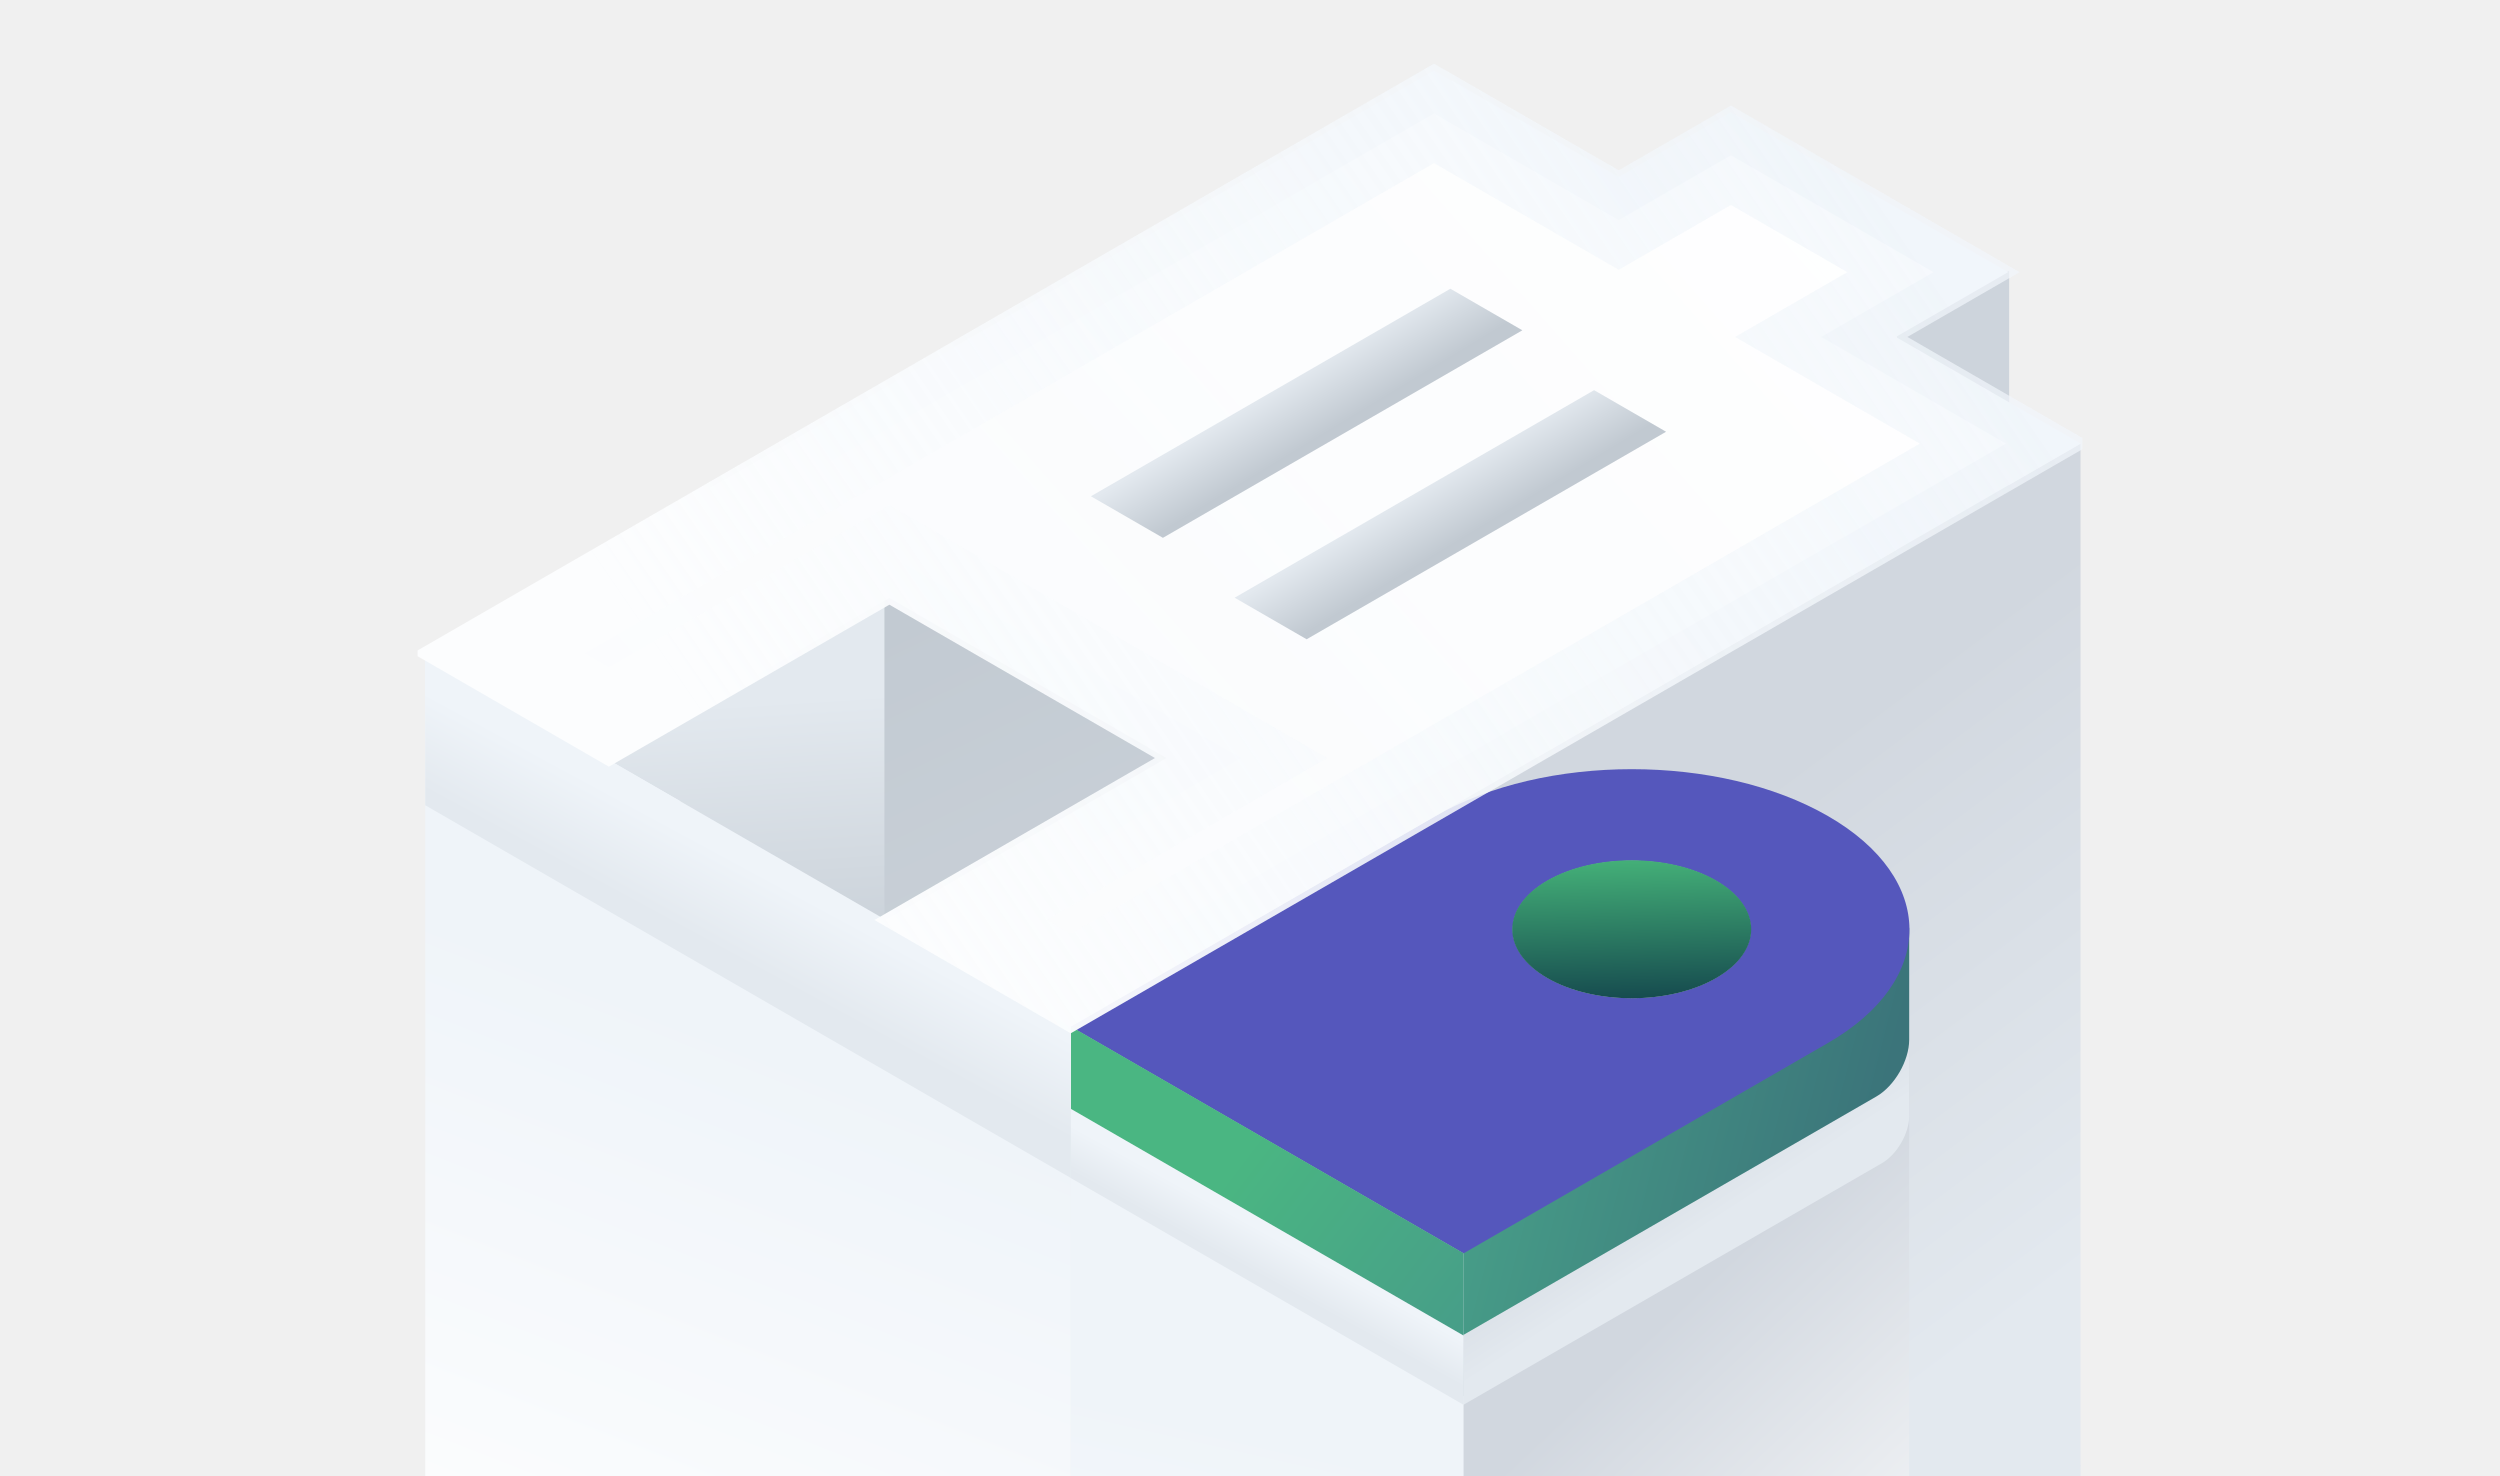
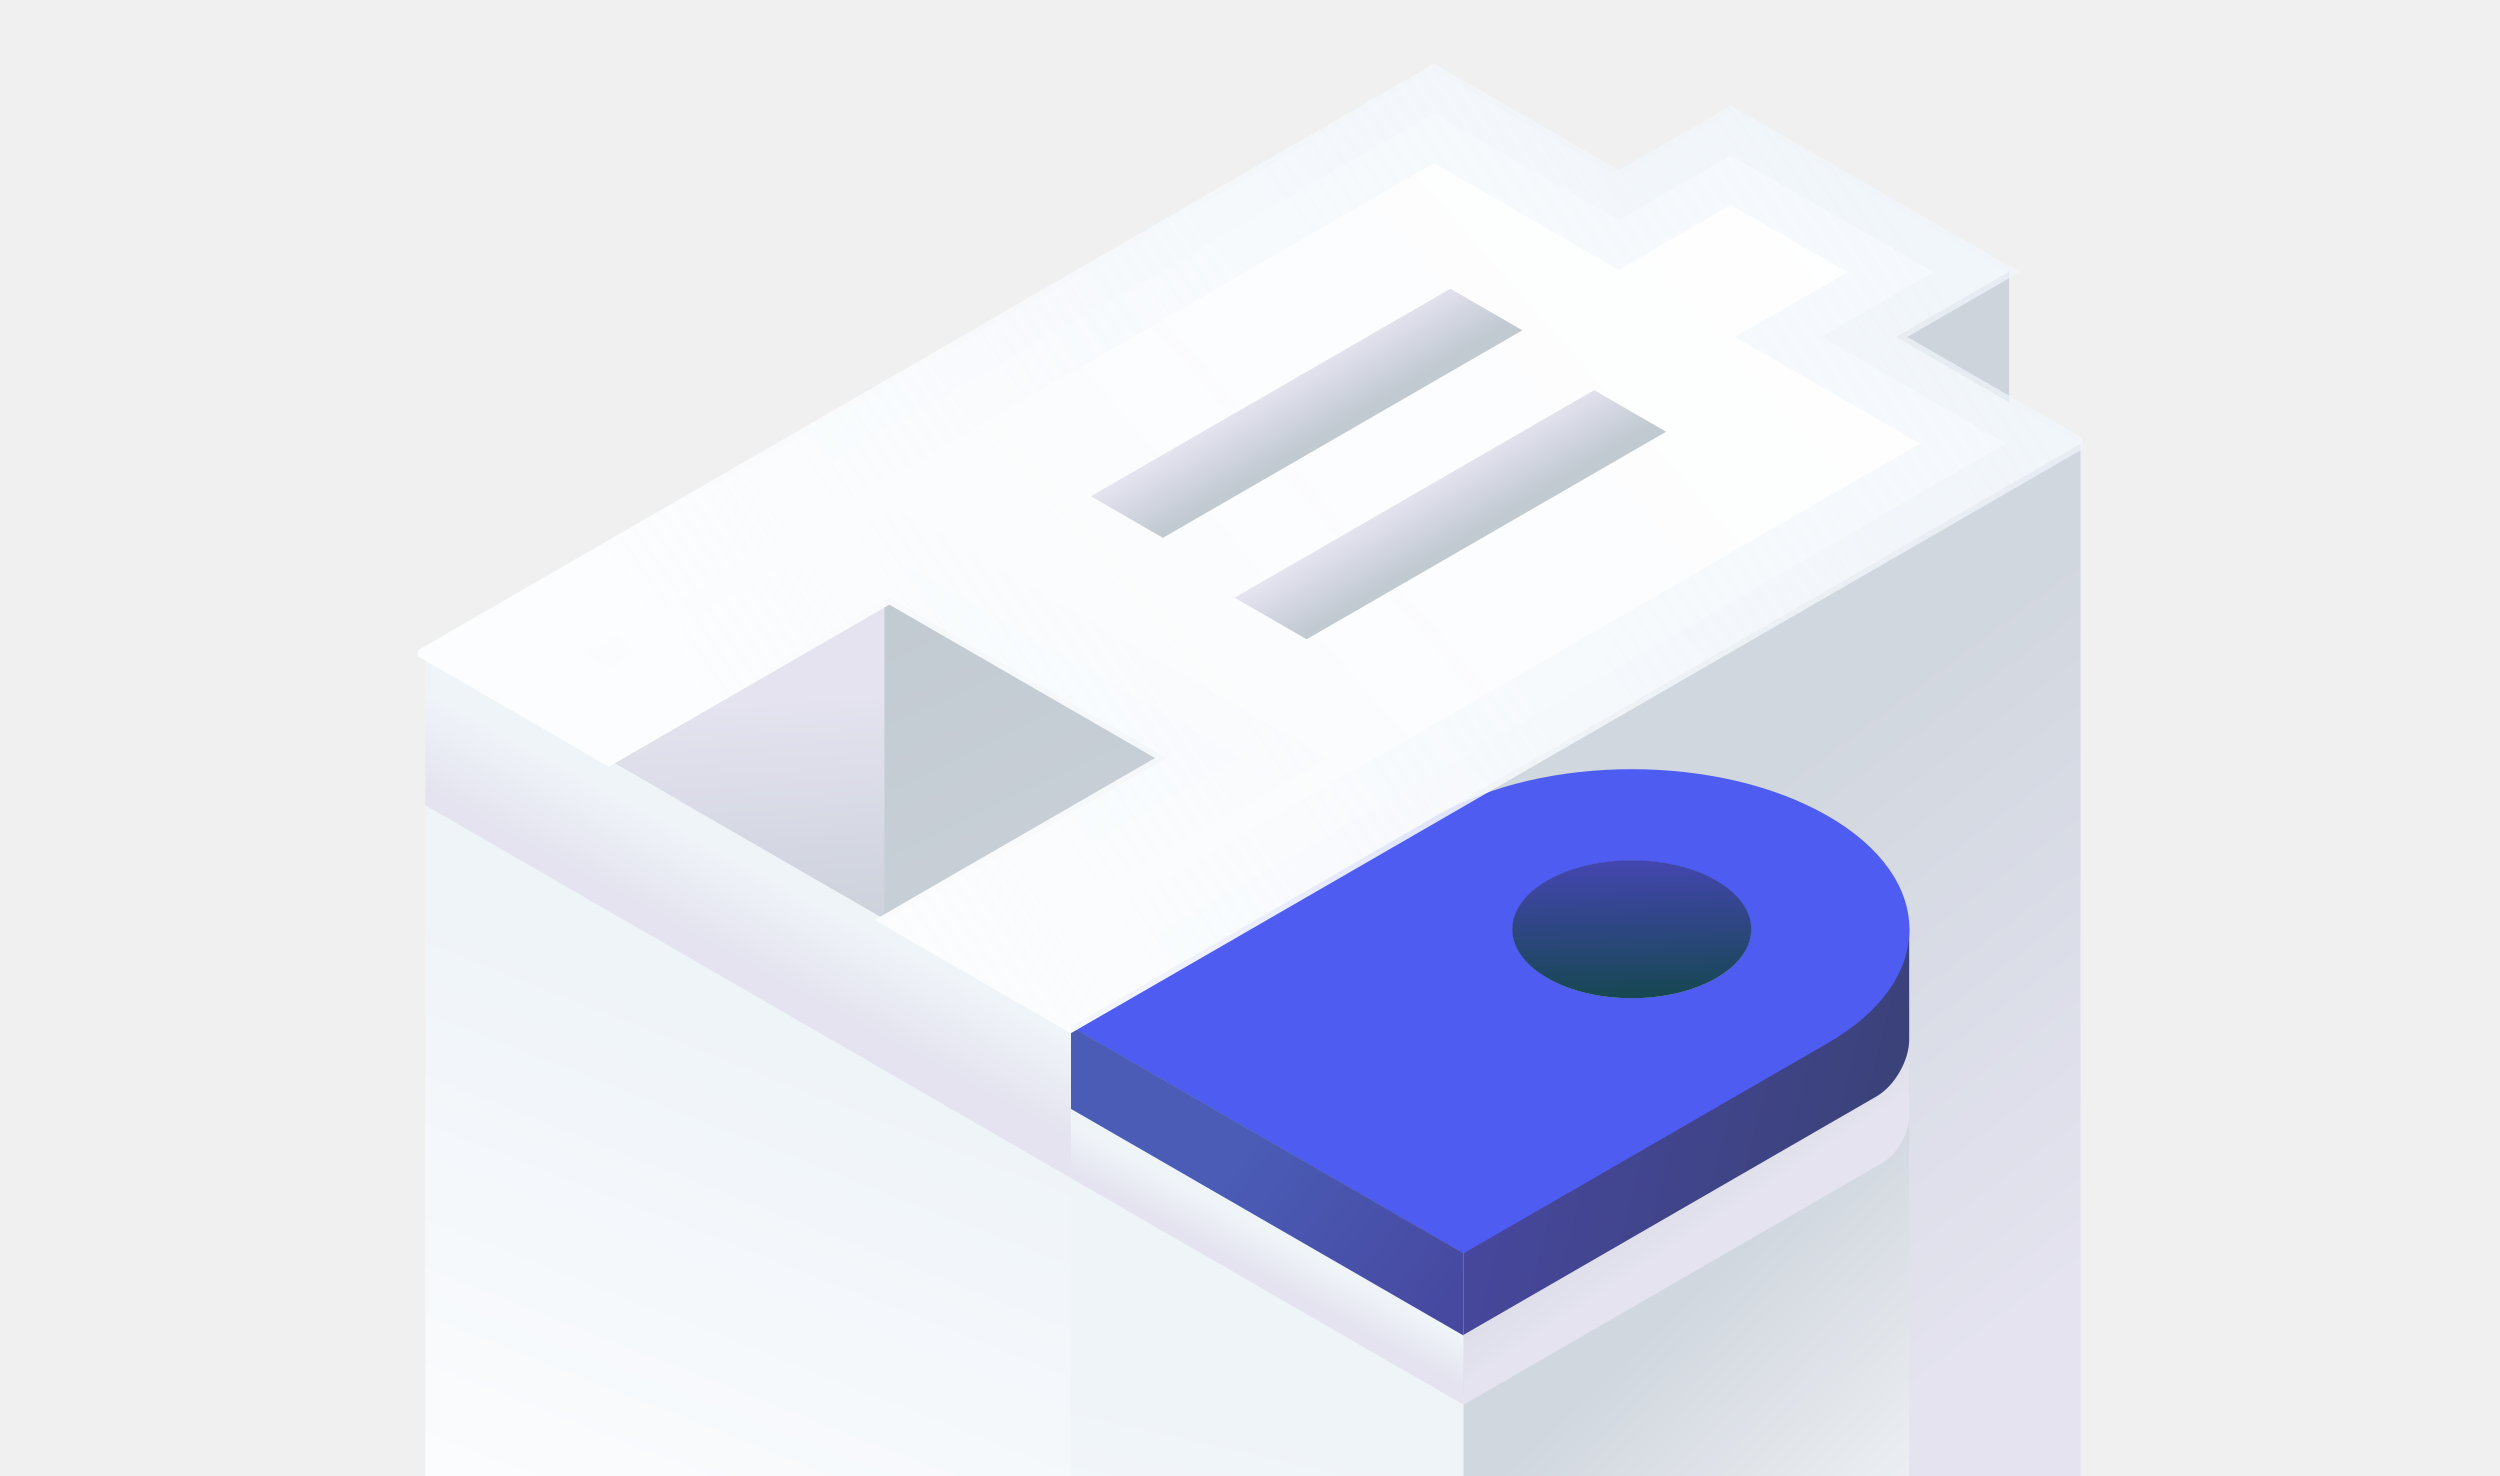
<svg xmlns="http://www.w3.org/2000/svg" width="288" height="170" viewBox="0 0 288 170" fill="none">
  <g clip-path="url(#clip0_5074_5738)">
    <g clip-path="url(#clip1_5074_5738)">
      <path fill-rule="evenodd" clip-rule="evenodd" d="M221.785 158.524L239.682 168.857L123.346 236.023L105.449 225.69L137.765 207.033L110.919 191.534L78.604 210.191L60.707 199.859L177.043 132.692L194.939 143.025L207.866 135.562L234.711 151.061L221.785 158.524Z" fill="#CCD3DB" />
      <rect width="134.33" height="117.752" transform="matrix(0.866025 -0.5 2.20305e-08 1 60.7072 82.1392)" fill="url(#paint0_linear_5074_5738)" />
      <rect width="14.912" height="137.917" transform="matrix(0.866025 -0.5 2.20305e-08 1 218.539 38.6362)" fill="url(#paint1_linear_5074_5738)" />
      <rect width="37.357" height="117.752" transform="matrix(0.866025 -0.5 2.20305e-08 1 69.5337 86.5137)" fill="url(#paint2_linear_5074_5738)" />
      <path fill-rule="evenodd" clip-rule="evenodd" d="M110.676 105.862L137.501 121.35L105.186 140.007L78.36 124.52L110.676 105.862Z" fill="url(#paint3_linear_5074_5738)" />
      <rect width="134.33" height="127.62" transform="matrix(0.866025 -0.5 2.20305e-08 1 123.344 118.274)" fill="url(#paint4_linear_5074_5738)" />
      <path d="M168.591 144.507L219.937 106.336L219.937 225.303C219.937 229.341 217.101 234.252 213.604 236.272L168.591 262.26L168.591 144.507Z" fill="url(#paint5_linear_5074_5738)" />
      <path d="M168.591 137.726L219.937 106.336L219.937 128.564C219.937 130.564 218.533 132.996 216.801 133.996L168.591 161.83L168.591 137.726Z" fill="url(#paint6_linear_5074_5738)" />
      <path d="M168.591 141.389L219.937 106.873L219.937 119.788C219.937 122.188 218.252 125.106 216.174 126.306L168.591 153.778L168.591 141.389Z" fill="url(#paint7_linear_5074_5738)" />
      <rect width="20.384" height="117.794" transform="matrix(0.866025 0.5 -2.20305e-08 1 60.7072 82.0977)" fill="url(#paint8_linear_5074_5738)" />
      <rect width="20.754" height="117.767" transform="matrix(0.866025 0.5 -2.20305e-08 1 105.368 107.883)" fill="url(#paint9_linear_5074_5738)" />
-       <path fill-rule="evenodd" clip-rule="evenodd" d="M210.598 94.019C223.091 101.232 223.091 112.926 210.598 120.139L168.588 144.394L123.346 118.274L165.356 94.019C177.849 86.806 198.104 86.806 210.598 94.019ZM178.282 112.672C183.636 115.763 192.317 115.763 197.671 112.672C203.026 109.58 203.026 104.568 197.671 101.477C192.317 98.386 183.636 98.386 178.282 101.477C172.928 104.568 172.928 109.58 178.282 112.672Z" fill="#5557bc" />
+       <path fill-rule="evenodd" clip-rule="evenodd" d="M210.598 94.019C223.091 101.232 223.091 112.926 210.598 120.139L168.588 144.394L123.346 118.274L165.356 94.019C177.849 86.806 198.104 86.806 210.598 94.019ZM178.282 112.672C183.636 115.763 192.317 115.763 197.671 112.672C203.026 109.58 203.026 104.568 197.671 101.477C192.317 98.386 183.636 98.386 178.282 101.477C172.928 104.568 172.928 109.58 178.282 112.672Z" fill="#4e5cf1" />
      <rect width="52.234" height="101.415" transform="matrix(0.866025 0.5 -2.20305e-08 1 123.355 134.735)" fill="url(#paint10_linear_5074_5738)" />
      <rect width="52.234" height="8.082" transform="matrix(0.866025 0.5 -2.20305e-08 1 123.355 127.629)" fill="url(#paint11_linear_5074_5738)" />
      <path d="M123.355 118.244L168.593 144.362L168.593 153.851L123.355 127.733L123.355 118.244Z" fill="url(#paint12_linear_5074_5738)" />
      <rect width="85.883" height="117.632" transform="matrix(0.866025 0.5 -2.20305e-08 1 48.9892 75.4902)" fill="url(#paint13_linear_5074_5738)" />
      <rect width="85.883" height="17.419" transform="matrix(0.866025 0.5 -2.20305e-08 1 48.9892 75.3467)" fill="url(#paint14_linear_5074_5738)" />
      <circle cx="11.24" cy="11.24" r="11.24" transform="matrix(0.866025 0.5 -0.866025 0.5 187.977 95.8115)" fill="url(#paint15_linear_5074_5738)" />
      <path fill-rule="evenodd" clip-rule="evenodd" d="M218.399 38.816L239.681 51.103L123.346 118.27L102.064 105.983L134.38 87.325L102.457 68.895L70.141 87.552L48.859 75.265L165.195 8.099L186.477 20.386L199.403 12.923L231.326 31.354L218.399 38.816Z" fill="url(#paint16_linear_5074_5738)" />
      <path d="M214.104 36.336L209.808 38.816L214.104 41.296L231.09 51.103L123.346 113.31L110.655 105.983L138.675 89.805L142.97 87.325L138.675 84.845L106.752 66.415L102.457 63.935L98.161 66.415L70.141 82.592L57.45 75.265L165.195 13.059L182.181 22.866L186.477 25.346L190.772 22.866L199.403 17.883L222.735 31.354L214.104 36.336Z" fill="url(#paint17_linear_5074_5738)" stroke="url(#paint18_linear_5074_5738)" stroke-width="9.92" />
      <rect width="9.577" height="47.814" transform="matrix(0.866025 0.5 -0.866025 0.5 167.081 33.2627)" fill="url(#paint19_linear_5074_5738)" />
      <rect width="9.577" height="47.814" transform="matrix(0.866025 0.5 -0.866025 0.5 183.638 44.9482)" fill="url(#paint20_linear_5074_5738)" />
    </g>
  </g>
  <defs>
    <linearGradient id="paint0_linear_5074_5738" x1="5.3836e-06" y1="2.927" x2="-12.568" y2="151.079" gradientUnits="userSpaceOnUse">
      <stop stop-color="#C1C9D1" />
      <stop offset="1" stop-color="#D8DEE5" />
    </linearGradient>
    <linearGradient id="paint1_linear_5074_5738" x1="-2.18124e-06" y1="46.045" x2="37.741" y2="100.165" gradientUnits="userSpaceOnUse">
      <stop stop-color="#CDD4DC" />
      <stop offset="1" stop-color="#EAEBED" />
      <stop offset="1" stop-color="#92989E" />
    </linearGradient>
    <linearGradient id="paint2_linear_5074_5738" x1="9.965" y1="-0.163" x2="-33.611" y2="97.952" gradientUnits="userSpaceOnUse">
-       <stop stop-color="#E3E9EF" />
+       <stop stop-color="#e4e3ef" />
      <stop offset="0.328" stop-color="#C1C9D1" />
    </linearGradient>
    <linearGradient id="paint3_linear_5074_5738" x1="101.04" y1="111.426" x2="108.837" y2="131.531" gradientUnits="userSpaceOnUse">
      <stop stop-color="#D1D7DF" />
-       <stop offset="1" stop-color="#E3E9EF" />
+       <stop offset="1" stop-color="#e4e3ef" />
    </linearGradient>
    <linearGradient id="paint4_linear_5074_5738" x1="-1.92238e-06" y1="31.569" x2="12.263" y2="113.84" gradientUnits="userSpaceOnUse">
      <stop stop-color="#D1D7DF" />
-       <stop offset="1" stop-color="#E3E9EF" />
+       <stop offset="1" stop-color="#e4e3ef" />
    </linearGradient>
    <linearGradient id="paint5_linear_5074_5738" x1="168.591" y1="173.635" x2="207.307" y2="214.948" gradientUnits="userSpaceOnUse">
      <stop stop-color="#D1D7DF" />
      <stop offset="1" stop-color="white" />
    </linearGradient>
    <linearGradient id="paint6_linear_5074_5738" x1="168.591" y1="143.688" x2="175.853" y2="154.844" gradientUnits="userSpaceOnUse">
      <stop stop-color="#D1D7DF" />
-       <stop offset="1" stop-color="#E3E9EF" />
+       <stop offset="1" stop-color="#e4e3ef" />
    </linearGradient>
    <linearGradient id="paint7_linear_5074_5738" x1="168.591" y1="136.518" x2="211.438" y2="147.514" gradientUnits="userSpaceOnUse">
-       <stop stop-color="#479E88" />
-       <stop offset="1" stop-color="#3B747A" />
+       <stop stop-color="#47479e" />
+       <stop offset="1" stop-color="#3b427a" />
    </linearGradient>
    <linearGradient id="paint8_linear_5074_5738" x1="-2.9171e-07" y1="29.138" x2="38.626" y2="71.741" gradientUnits="userSpaceOnUse">
      <stop stop-color="#EFF4F9" />
-       <stop offset="1" stop-color="#E3E9EF" />
+       <stop offset="1" stop-color="#e4e3ef" />
    </linearGradient>
    <linearGradient id="paint9_linear_5074_5738" x1="-2.97006e-07" y1="29.132" x2="38.542" y2="72.424" gradientUnits="userSpaceOnUse">
      <stop stop-color="#EFF4F9" />
-       <stop offset="1" stop-color="#E3E9EF" />
+       <stop offset="1" stop-color="#e4e3ef" />
    </linearGradient>
    <linearGradient id="paint10_linear_5074_5738" x1="-7.47509e-07" y1="25.087" x2="18.629" y2="86.242" gradientUnits="userSpaceOnUse">
      <stop stop-color="#EFF4F9" />
      <stop offset="1" stop-color="white" />
    </linearGradient>
    <linearGradient id="paint11_linear_5074_5738" x1="-7.47509e-07" y1="1.999" x2="0.129" y2="7.322" gradientUnits="userSpaceOnUse">
      <stop stop-color="#EFF4F9" />
-       <stop offset="1" stop-color="#E3E9EF" />
+       <stop offset="1" stop-color="#e4e3ef" />
    </linearGradient>
    <linearGradient id="paint12_linear_5074_5738" x1="123.355" y1="118.244" x2="168.574" y2="152.625" gradientUnits="userSpaceOnUse">
-       <stop offset="0.435" stop-color="#4AB682" />
-       <stop offset="1" stop-color="#479E88" />
+       <stop offset="0.435" stop-color="#4a5cb6" />
+       <stop offset="1" stop-color="#47479e" />
    </linearGradient>
    <linearGradient id="paint13_linear_5074_5738" x1="-6.44611e-07" y1="29.098" x2="13.829" y2="115.376" gradientUnits="userSpaceOnUse">
      <stop stop-color="#EFF4F9" />
      <stop offset="1" stop-color="white" />
    </linearGradient>
    <linearGradient id="paint14_linear_5074_5738" x1="-1.22905e-06" y1="4.309" x2="0.365" y2="15.776" gradientUnits="userSpaceOnUse">
      <stop stop-color="#EFF4F9" />
-       <stop offset="1" stop-color="#E3E9EF" />
+       <stop offset="1" stop-color="#e4e3ef" />
    </linearGradient>
    <linearGradient id="paint15_linear_5074_5738" x1="3.535" y1="2.774" x2="50.801" y2="45.791" gradientUnits="userSpaceOnUse">
-       <stop stop-color="#44B078" />
+       <stop stop-color="#4446b0" />
      <stop offset="0.371" stop-color="#14474D" />
      <stop offset="1" stop-color="#0B3337" />
    </linearGradient>
    <linearGradient id="paint16_linear_5074_5738" x1="215.364" y1="22.138" x2="44.896" y2="172.063" gradientUnits="userSpaceOnUse">
      <stop stop-color="#EFF4F9" />
      <stop offset="1" stop-color="white" />
    </linearGradient>
    <linearGradient id="paint17_linear_5074_5738" x1="215.364" y1="22.138" x2="44.896" y2="172.063" gradientUnits="userSpaceOnUse">
      <stop stop-color="white" />
      <stop offset="1" stop-color="white" stop-opacity="0" />
    </linearGradient>
    <linearGradient id="paint18_linear_5074_5738" x1="215.364" y1="22.138" x2="95.371" y2="104.644" gradientUnits="userSpaceOnUse">
      <stop stop-color="#F1F6FB" stop-opacity="0.7" />
      <stop offset="1" stop-color="#FCFDFE" />
    </linearGradient>
    <linearGradient id="paint19_linear_5074_5738" x1="-0.33" y1="17.688" x2="25.497" y2="17.097" gradientUnits="userSpaceOnUse">
-       <stop stop-color="#E3E9EF" />
+       <stop stop-color="#e4e3ef" />
      <stop offset="0.328" stop-color="#C1C9D1" />
    </linearGradient>
    <linearGradient id="paint20_linear_5074_5738" x1="-0.33" y1="17.688" x2="25.497" y2="17.097" gradientUnits="userSpaceOnUse">
-       <stop stop-color="#E3E9EF" />
+       <stop stop-color="#e4e3ef" />
      <stop offset="0.328" stop-color="#C1C9D1" />
    </linearGradient>
    <clipPath id="clip0_5074_5738">
      <rect width="248" height="248" fill="white" transform="translate(20 -19)" />
    </clipPath>
    <clipPath id="clip1_5074_5738">
      <rect width="191.779" height="263.29" fill="white" transform="translate(48.1105 0.63623)" />
    </clipPath>
  </defs>
</svg>
